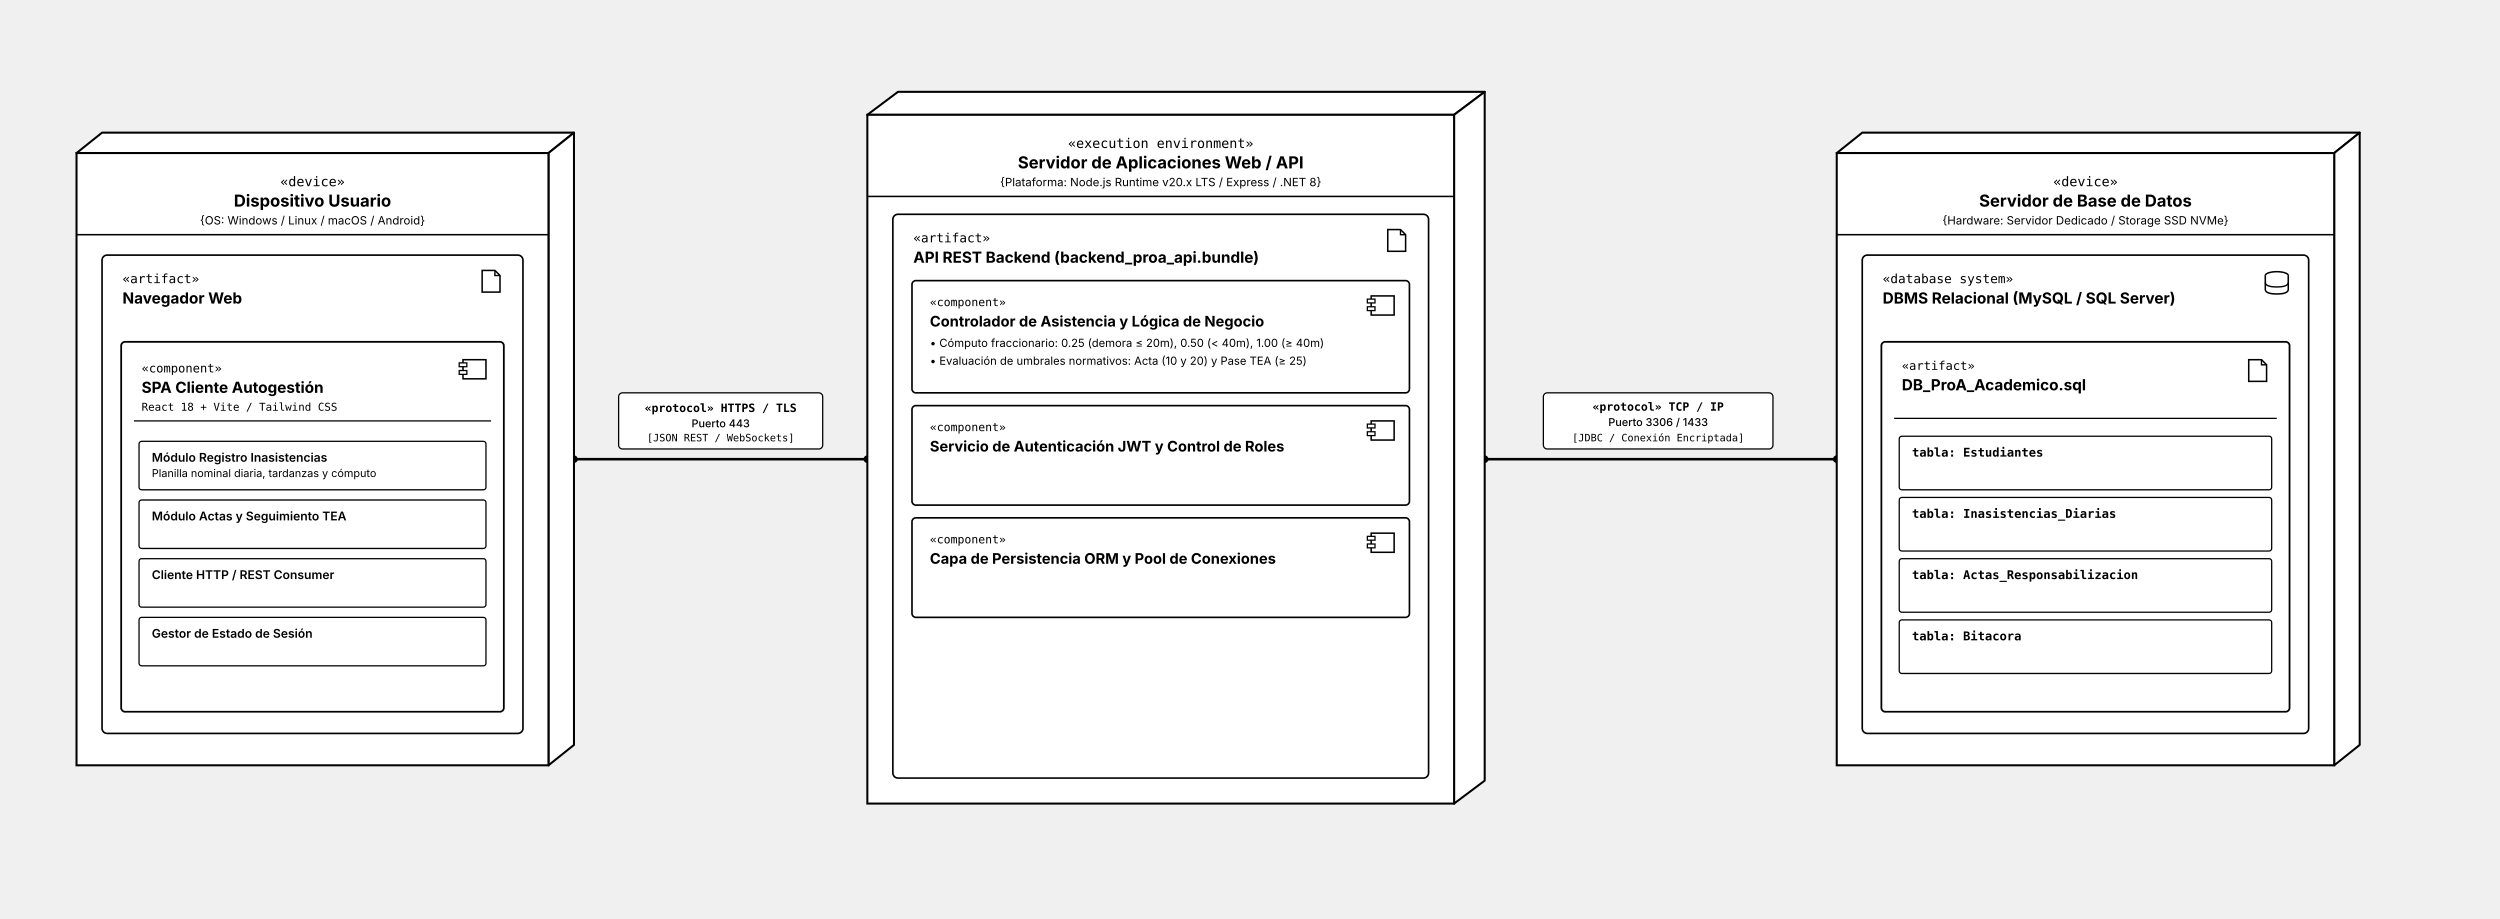
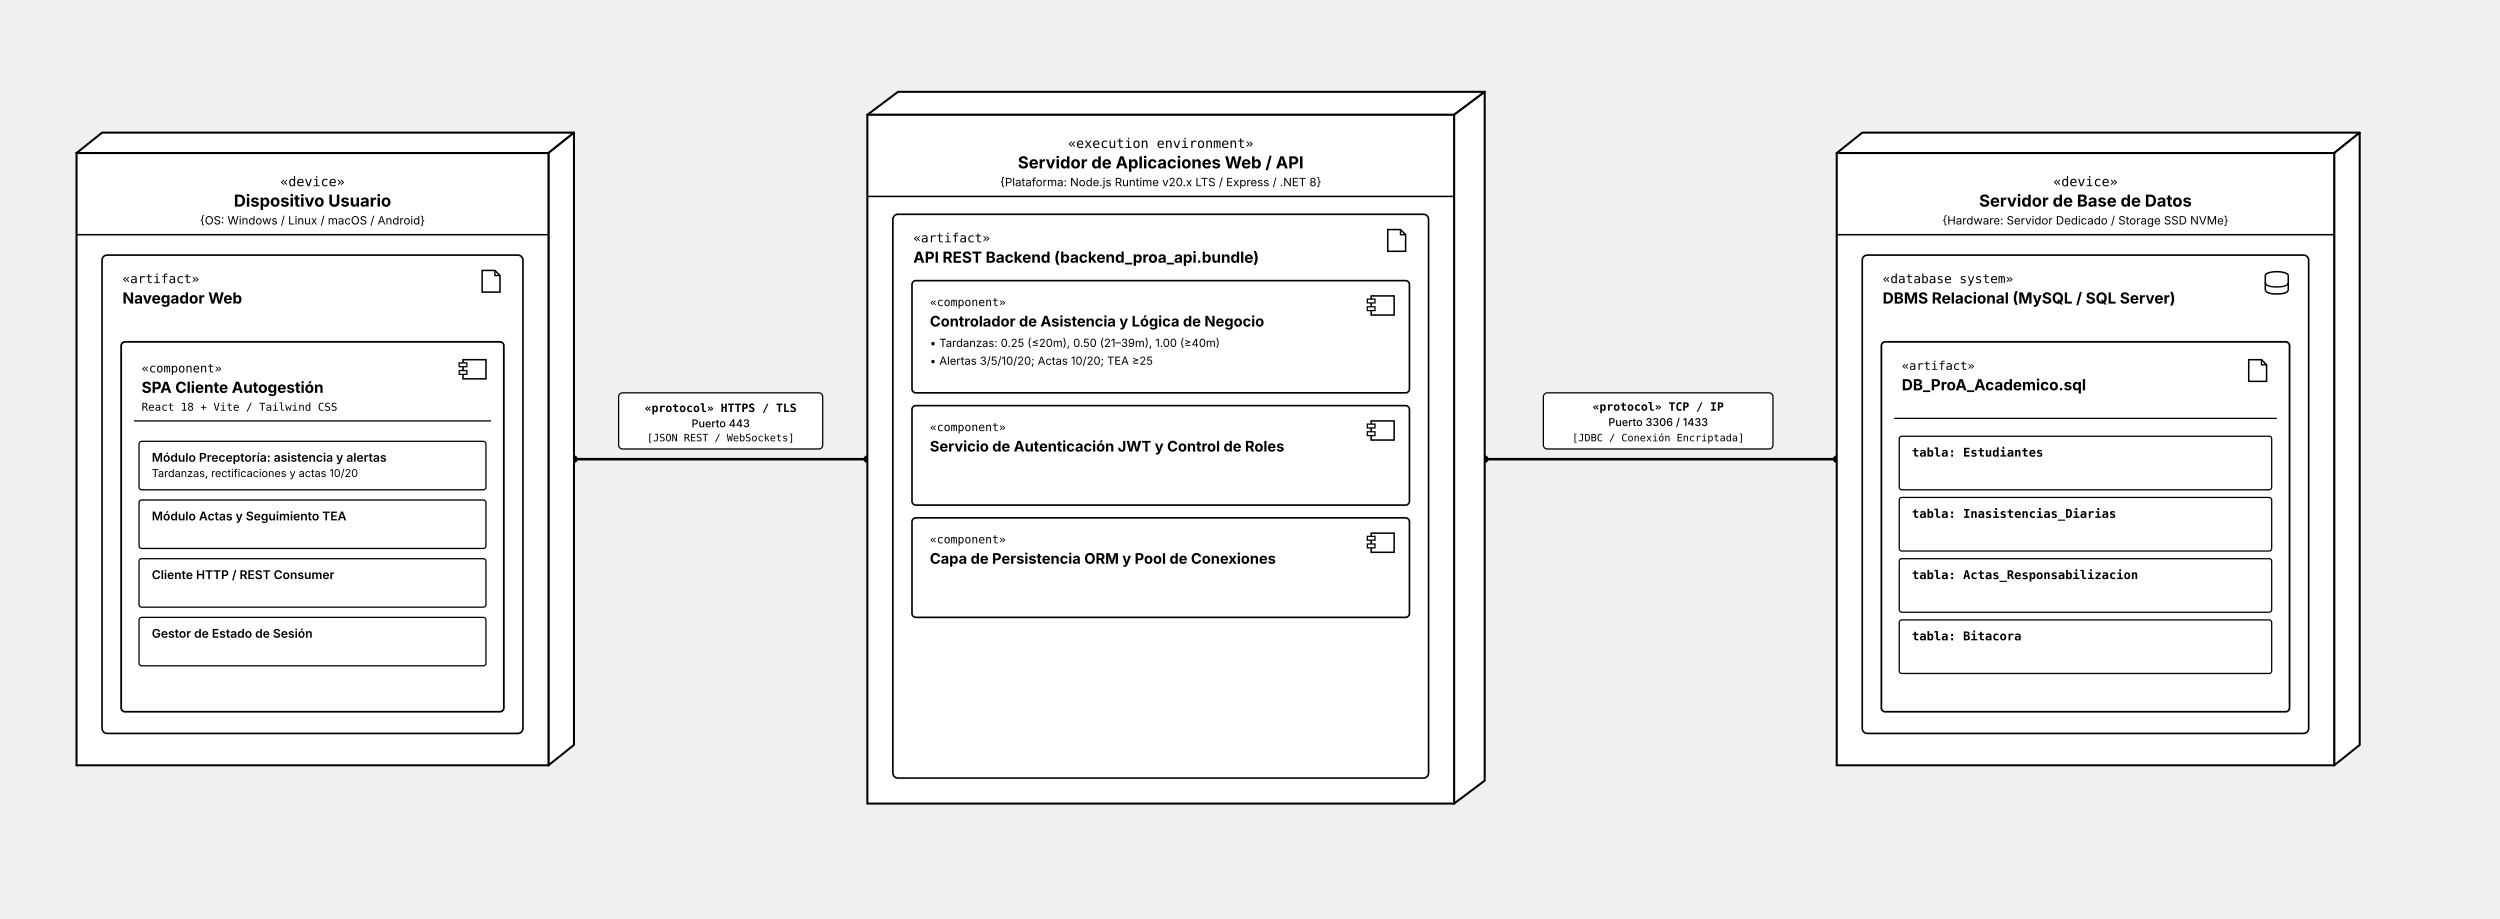
<svg xmlns="http://www.w3.org/2000/svg" id="deploymentDiagramSvg" viewBox="0 0 1960 720">
  <defs>
    <marker id="depArrow" viewBox="0 0 10 10" refX="9" refY="5" markerWidth="6" markerHeight="6" orient="auto-start-reverse">
      <path d="M 0 1.5 L 9 5 L 0 8.5 z" fill="#000000" />
    </marker>
    <g id="umlComponentIcon">
      <rect x="0" y="0" width="18" height="15" fill="#ffffff" stroke="#000000" stroke-width="1.2" />
      <rect x="-3" y="2.5" width="6" height="3" fill="#ffffff" stroke="#000000" stroke-width="1" />
      <rect x="-3" y="8.5" width="6" height="3" fill="#ffffff" stroke="#000000" stroke-width="1" />
    </g>
    <g id="umlArtifactIcon">
      <path d="M 0 0 L 10 0 L 14 4 L 14 17 L 0 17 Z" fill="#ffffff" stroke="#000000" stroke-width="1.2" />
      <path d="M 10 0 L 10 4 L 14 4" fill="none" stroke="#000000" stroke-width="1.1" />
    </g>
    <g id="umlDbIcon">
      <ellipse cx="9" cy="4" rx="9" ry="3" fill="#ffffff" stroke="#000000" stroke-width="1.2" />
      <path d="M 0 4 L 0 15 C 0 17.5 4 18.5 9 18.5 C 14 18.5 18 17.5 18 15 L 18 4" fill="#ffffff" stroke="#000000" stroke-width="1.2" />
      <path d="M 0 9.5 C 0 12 4 13 9 13 C 14 13 18 12 18 9.5" fill="none" stroke="#000000" stroke-width="1.1" />
    </g>
  </defs>
  <g id="depConnectionsGroup">
    <g id="conn-client-server">
      <line x1="450" y1="360" x2="680" y2="360" stroke="#000000" stroke-width="2" />
      <circle cx="450" cy="360" r="3" fill="#000000" />
      <circle cx="680" cy="360" r="3" fill="#000000" />
      <g transform="translate(485, 308)">
        <rect x="0" y="0" width="160" height="44" rx="3" fill="#ffffff" stroke="#000000" stroke-width="1" />
        <text x="80" y="15" font-family="'Fira Code', monospace" font-size="9" font-weight="600" fill="#000000" text-anchor="middle">«protocol» HTTPS / TLS</text>
        <text x="80" y="27" font-family="'Inter', sans-serif" font-size="8.5" font-weight="500" fill="#000000" text-anchor="middle">Puerto 443</text>
        <text x="80" y="38" font-family="'Fira Code', monospace" font-size="8" fill="#000000" text-anchor="middle">[JSON REST / WebSockets]</text>
      </g>
    </g>
    <g id="conn-server-db">
      <line x1="1164" y1="360" x2="1440" y2="360" stroke="#000000" stroke-width="2" />
      <circle cx="1164" cy="360" r="3" fill="#000000" />
      <circle cx="1440" cy="360" r="3" fill="#000000" />
      <g transform="translate(1210, 308)">
        <rect x="0" y="0" width="180" height="44" rx="3" fill="#ffffff" stroke="#000000" stroke-width="1" />
        <text x="90" y="14" font-family="'Fira Code', monospace" font-size="9" font-weight="600" fill="#000000" text-anchor="middle">«protocol» TCP / IP</text>
        <text x="90" y="26" font-family="'Inter', sans-serif" font-size="8.5" font-weight="500" fill="#000000" text-anchor="middle">Puerto 3306 / 1433</text>
        <text x="90" y="38" font-family="'Fira Code', monospace" font-size="8" fill="#000000" text-anchor="middle">[JDBC / Conexión Encriptada]</text>
      </g>
    </g>
  </g>
  <g id="depNodesGroup">
    <g id="node-client" transform="translate(60, 120)">
      <polygon points="0,0 20,-16 390,-16 370,0" fill="#ffffff" stroke="#000000" stroke-width="1.6" stroke-linejoin="round" />
      <polygon points="370,0 390,-16 390,464 370,480" fill="#ffffff" stroke="#000000" stroke-width="1.6" stroke-linejoin="round" />
      <rect x="0" y="0" width="370" height="480" fill="#ffffff" stroke="#000000" stroke-width="1.6" />
      <g transform="translate(185, 26)">
        <text x="0" y="0" font-family="'Fira Code', monospace" font-size="10.5" fill="#000000" text-anchor="middle">«device»</text>
        <text x="0" y="16" font-family="'Inter', sans-serif" font-weight="700" font-size="13" fill="#000000" text-anchor="middle">Dispositivo Usuario</text>
        <text x="0" y="30" font-family="'Inter', sans-serif" font-size="9" fill="#000000" text-anchor="middle">{OS: Windows / Linux / macOS / Android}</text>
      </g>
      <line x1="0" y1="64" x2="370" y2="64" stroke="#000000" stroke-width="1.2" />
      <g transform="translate(20, 80)">
        <rect width="330" height="375" rx="4" fill="#ffffff" stroke="#000000" stroke-width="1.3" />
        <use href="#umlArtifactIcon" x="298" y="12" />
        <text x="16" y="22" font-family="'Fira Code', monospace" font-size="10" fill="#000000">«artifact»</text>
        <text x="16" y="38" font-family="'Inter', sans-serif" font-weight="700" font-size="12" fill="#000000">Navegador Web</text>
        <g transform="translate(15, 68)">
          <rect width="300" height="290" rx="3" fill="#ffffff" stroke="#000000" stroke-width="1.4" />
          <use href="#umlComponentIcon" x="268" y="14" />
          <text x="16" y="24" font-family="'Fira Code', monospace" font-size="9.5" fill="#000000">«component»</text>
          <text x="16" y="40" font-family="'Inter', sans-serif" font-weight="700" font-size="12" fill="#000000">SPA Cliente Autogestión</text>
          <text x="16" y="54" font-family="'Fira Code', monospace" font-size="8.5" fill="#000000">React 18 + Vite / Tailwind CSS</text>
          <line x1="10" y1="62" x2="290" y2="62" stroke="#000000" stroke-width="1" />
          <g transform="translate(14, 78)">
            <g transform="translate(0, 0)">
              <rect x="0" y="0" width="272" height="38" rx="2" fill="#ffffff" stroke="#000000" stroke-width="1" />
-               <text x="10" y="16" font-family="'Inter', sans-serif" font-weight="600" font-size="9.5" fill="#000000">Módulo Registro Inasistencias</text>
-               <text x="10" y="28" font-family="'Inter', sans-serif" font-size="8.5" fill="#000000">Planilla nominal diaria, tardanzas y cómputo</text>
+               <text x="10" y="16" font-family="'Inter', sans-serif" font-weight="600" font-size="9.5" fill="#000000">Módulo Preceptoría: asistencia y alertas</text>
+               <text x="10" y="28" font-family="'Inter', sans-serif" font-size="8.5" fill="#000000">Tardanzas, rectificaciones y actas 10/20</text>
            </g>
            <g transform="translate(0, 46)">
              <rect x="0" y="0" width="272" height="38" rx="2" fill="#ffffff" stroke="#000000" stroke-width="1" />
              <text x="10" y="16" font-family="'Inter', sans-serif" font-weight="600" font-size="9.5" fill="#000000">Módulo Actas y Seguimiento TEA</text>
            </g>
            <g transform="translate(0, 92)">
              <rect x="0" y="0" width="272" height="38" rx="2" fill="#ffffff" stroke="#000000" stroke-width="1" />
              <text x="10" y="16" font-family="'Inter', sans-serif" font-weight="600" font-size="9.5" fill="#000000">Cliente HTTP / REST Consumer</text>
            </g>
            <g transform="translate(0, 138)">
              <rect x="0" y="0" width="272" height="38" rx="2" fill="#ffffff" stroke="#000000" stroke-width="1" />
              <text x="10" y="16" font-family="'Inter', sans-serif" font-weight="600" font-size="9.5" fill="#000000">Gestor de Estado de Sesión</text>
            </g>
          </g>
        </g>
      </g>
    </g>
    <g id="node-server" transform="translate(680, 90)">
      <polygon points="0,0 24,-18 484,-18 460,0" fill="#ffffff" stroke="#000000" stroke-width="1.6" stroke-linejoin="round" />
      <polygon points="460,0 484,-18 484,522 460,540" fill="#ffffff" stroke="#000000" stroke-width="1.6" stroke-linejoin="round" />
      <rect x="0" y="0" width="460" height="540" fill="#ffffff" stroke="#000000" stroke-width="1.6" />
      <g transform="translate(230, 26)">
        <text x="0" y="0" font-family="'Fira Code', monospace" font-size="10.5" fill="#000000" text-anchor="middle">«execution environment»</text>
        <text x="0" y="16" font-family="'Inter', sans-serif" font-weight="700" font-size="13" fill="#000000" text-anchor="middle">Servidor de Aplicaciones Web / API</text>
        <text x="0" y="30" font-family="'Inter', sans-serif" font-size="9" fill="#000000" text-anchor="middle">{Plataforma: Node.js Runtime v20.x LTS / Express / .NET 8}</text>
      </g>
      <line x1="0" y1="64" x2="460" y2="64" stroke="#000000" stroke-width="1.2" />
      <g transform="translate(20, 78)">
        <rect width="420" height="442" rx="4" fill="#ffffff" stroke="#000000" stroke-width="1.3" />
        <use href="#umlArtifactIcon" x="388" y="12" />
        <text x="16" y="22" font-family="'Fira Code', monospace" font-size="10" fill="#000000">«artifact»</text>
        <text x="16" y="38" font-family="'Inter', sans-serif" font-weight="700" font-size="12" fill="#000000">API REST Backend (backend_proa_api.bundle)</text>
        <g transform="translate(15, 52)">
          <g transform="translate(0, 0)">
            <rect width="390" height="88" rx="3" fill="#ffffff" stroke="#000000" stroke-width="1.3" />
            <use href="#umlComponentIcon" x="360" y="12" />
            <text x="14" y="20" font-family="'Fira Code', monospace" font-size="9" fill="#000000">«component»</text>
            <text x="14" y="36" font-family="'Inter', sans-serif" font-weight="700" font-size="11.5" fill="#000000">Controlador de Asistencia y Lógica de Negocio</text>
            <g transform="translate(14, 52)">
-               <text x="0" y="0" font-family="'Inter', sans-serif" font-size="8.8" fill="#000000">• Cómputo fraccionario: 0.25 (demora ≤ 20m), 0.50 (&lt; 40m), 1.00 (≥ 40m)</text>
-               <text x="0" y="14" font-family="'Inter', sans-serif" font-size="8.8" fill="#000000">• Evaluación de umbrales normativos: Acta (10 y 20) y Pase TEA (≥ 25)</text>
+               <text x="0" y="0" font-family="'Inter', sans-serif" font-size="8.8" fill="#000000">• Tardanzas: 0.25 (≤20m), 0.50 (21–39m), 1.00 (≥40m)</text>
+               <text x="0" y="14" font-family="'Inter', sans-serif" font-size="8.8" fill="#000000">• Alertas 3/5/10/20; Actas 10/20; TEA ≥25</text>
            </g>
          </g>
          <g transform="translate(0, 98)">
            <rect width="390" height="78" rx="3" fill="#ffffff" stroke="#000000" stroke-width="1.3" />
            <use href="#umlComponentIcon" x="360" y="12" />
            <text x="14" y="20" font-family="'Fira Code', monospace" font-size="9" fill="#000000">«component»</text>
            <text x="14" y="36" font-family="'Inter', sans-serif" font-weight="700" font-size="11.5" fill="#000000">Servicio de Autenticación JWT y Control de Roles</text>
          </g>
          <g transform="translate(0, 186)">
            <rect width="390" height="78" rx="3" fill="#ffffff" stroke="#000000" stroke-width="1.3" />
            <use href="#umlComponentIcon" x="360" y="12" />
            <text x="14" y="20" font-family="'Fira Code', monospace" font-size="9" fill="#000000">«component»</text>
            <text x="14" y="36" font-family="'Inter', sans-serif" font-weight="700" font-size="11.5" fill="#000000">Capa de Persistencia ORM y Pool de Conexiones</text>
          </g>
        </g>
      </g>
    </g>
    <g id="node-db" transform="translate(1440, 120)">
      <polygon points="0,0 20,-16 410,-16 390,0" fill="#ffffff" stroke="#000000" stroke-width="1.6" stroke-linejoin="round" />
      <polygon points="390,0 410,-16 410,464 390,480" fill="#ffffff" stroke="#000000" stroke-width="1.6" stroke-linejoin="round" />
      <rect x="0" y="0" width="390" height="480" fill="#ffffff" stroke="#000000" stroke-width="1.6" />
      <g transform="translate(195, 26)">
        <text x="0" y="0" font-family="'Fira Code', monospace" font-size="10.5" fill="#000000" text-anchor="middle">«device»</text>
        <text x="0" y="16" font-family="'Inter', sans-serif" font-weight="700" font-size="13" fill="#000000" text-anchor="middle">Servidor de Base de Datos</text>
        <text x="0" y="30" font-family="'Inter', sans-serif" font-size="9" fill="#000000" text-anchor="middle">{Hardware: Servidor Dedicado / Storage SSD NVMe}</text>
      </g>
      <line x1="0" y1="64" x2="390" y2="64" stroke="#000000" stroke-width="1.2" />
      <g transform="translate(20, 80)">
        <rect width="350" height="375" rx="4" fill="#ffffff" stroke="#000000" stroke-width="1.3" />
        <use href="#umlDbIcon" x="316" y="12" />
        <text x="16" y="22" font-family="'Fira Code', monospace" font-size="10" fill="#000000">«database system»</text>
        <text x="16" y="38" font-family="'Inter', sans-serif" font-weight="700" font-size="12" fill="#000000">DBMS Relacional (MySQL / SQL Server)</text>
        <g transform="translate(15, 68)">
          <rect width="320" height="290" rx="3" fill="#ffffff" stroke="#000000" stroke-width="1.4" />
          <use href="#umlArtifactIcon" x="288" y="14" />
          <text x="16" y="22" font-family="'Fira Code', monospace" font-size="9.5" fill="#000000">«artifact»</text>
          <text x="16" y="38" font-family="'Inter', sans-serif" font-weight="700" font-size="12" fill="#000000">DB_ProA_Academico.sql</text>
          <line x1="10" y1="60" x2="310" y2="60" stroke="#000000" stroke-width="1" />
          <g transform="translate(14, 74)">
            <g transform="translate(0, 0)">
              <rect x="0" y="0" width="292" height="42" rx="2" fill="#ffffff" stroke="#000000" stroke-width="1" />
              <text x="10" y="16" font-family="'Fira Code', monospace" font-weight="600" font-size="9.5" fill="#000000">tabla: Estudiantes</text>
            </g>
            <g transform="translate(0, 48)">
              <rect x="0" y="0" width="292" height="42" rx="2" fill="#ffffff" stroke="#000000" stroke-width="1" />
              <text x="10" y="16" font-family="'Fira Code', monospace" font-weight="600" font-size="9.5" fill="#000000">tabla: Inasistencias_Diarias</text>
            </g>
            <g transform="translate(0, 96)">
              <rect x="0" y="0" width="292" height="42" rx="2" fill="#ffffff" stroke="#000000" stroke-width="1" />
              <text x="10" y="16" font-family="'Fira Code', monospace" font-weight="600" font-size="9.5" fill="#000000">tabla: Actas_Responsabilizacion</text>
            </g>
            <g transform="translate(0, 144)">
              <rect x="0" y="0" width="292" height="42" rx="2" fill="#ffffff" stroke="#000000" stroke-width="1" />
              <text x="10" y="16" font-family="'Fira Code', monospace" font-weight="600" font-size="9.5" fill="#000000">tabla: Bitacora</text>
            </g>
          </g>
        </g>
      </g>
    </g>
  </g>
</svg>
